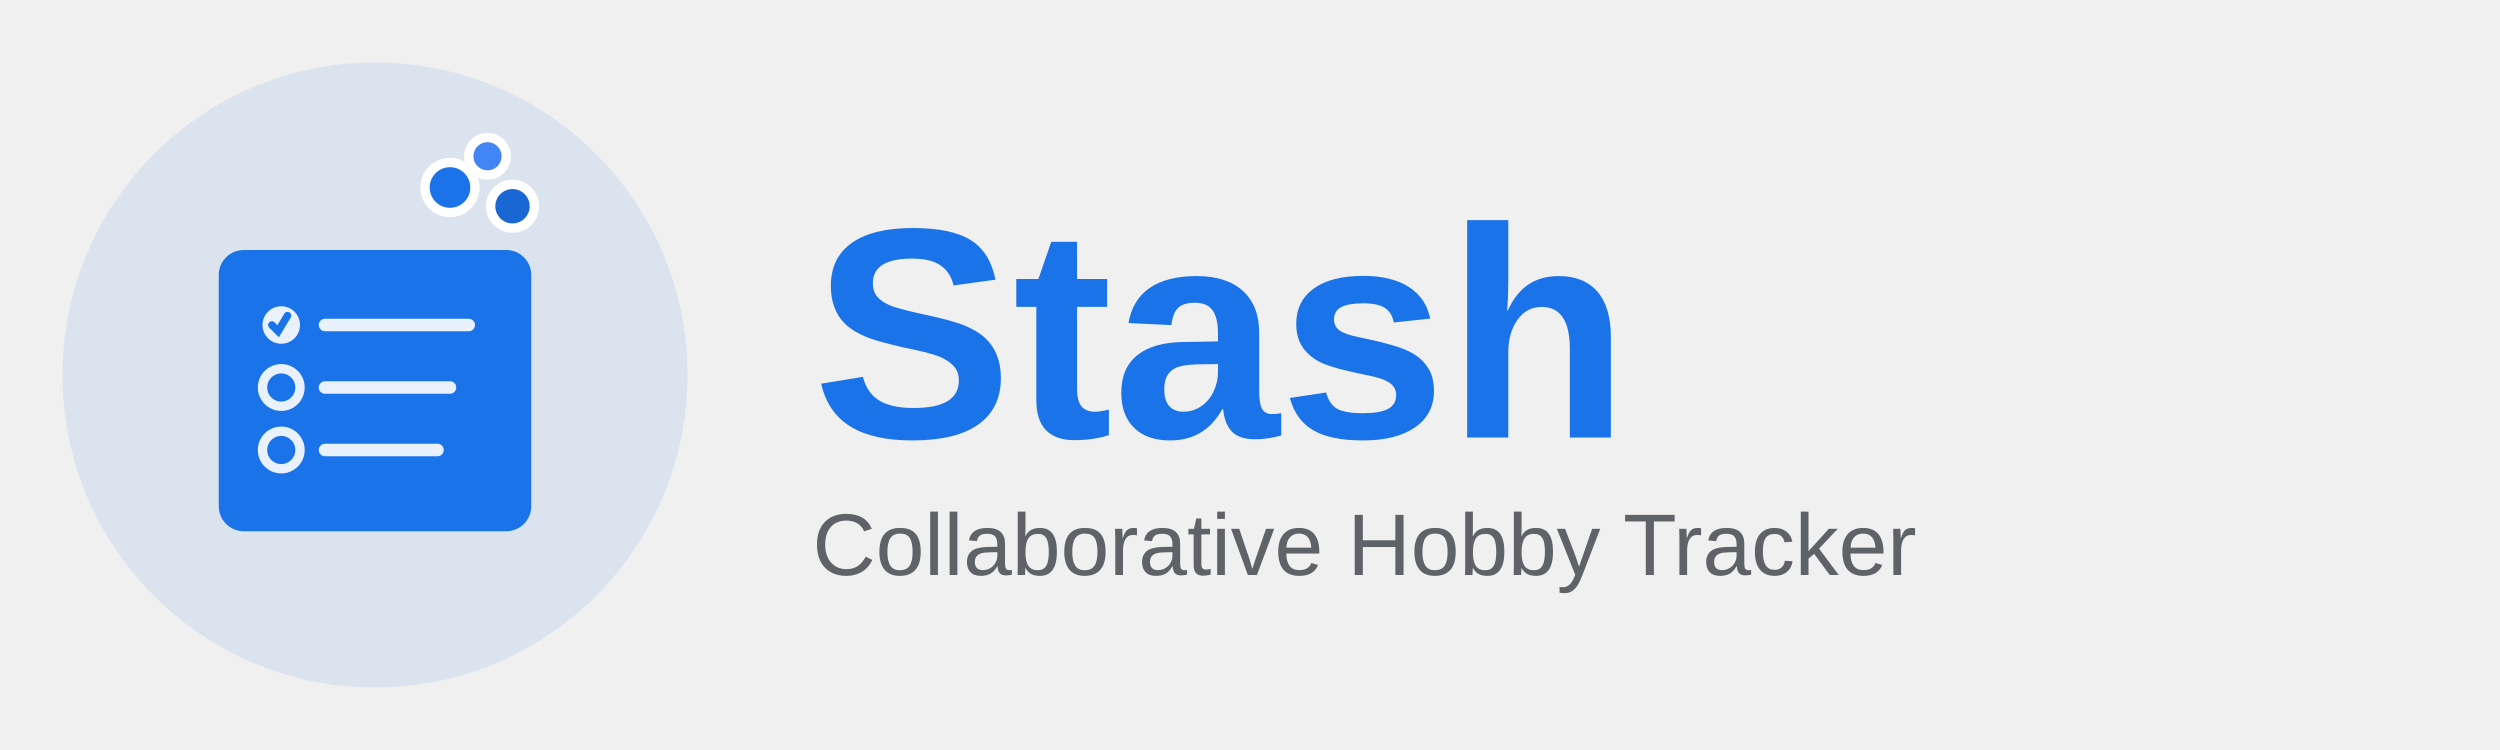
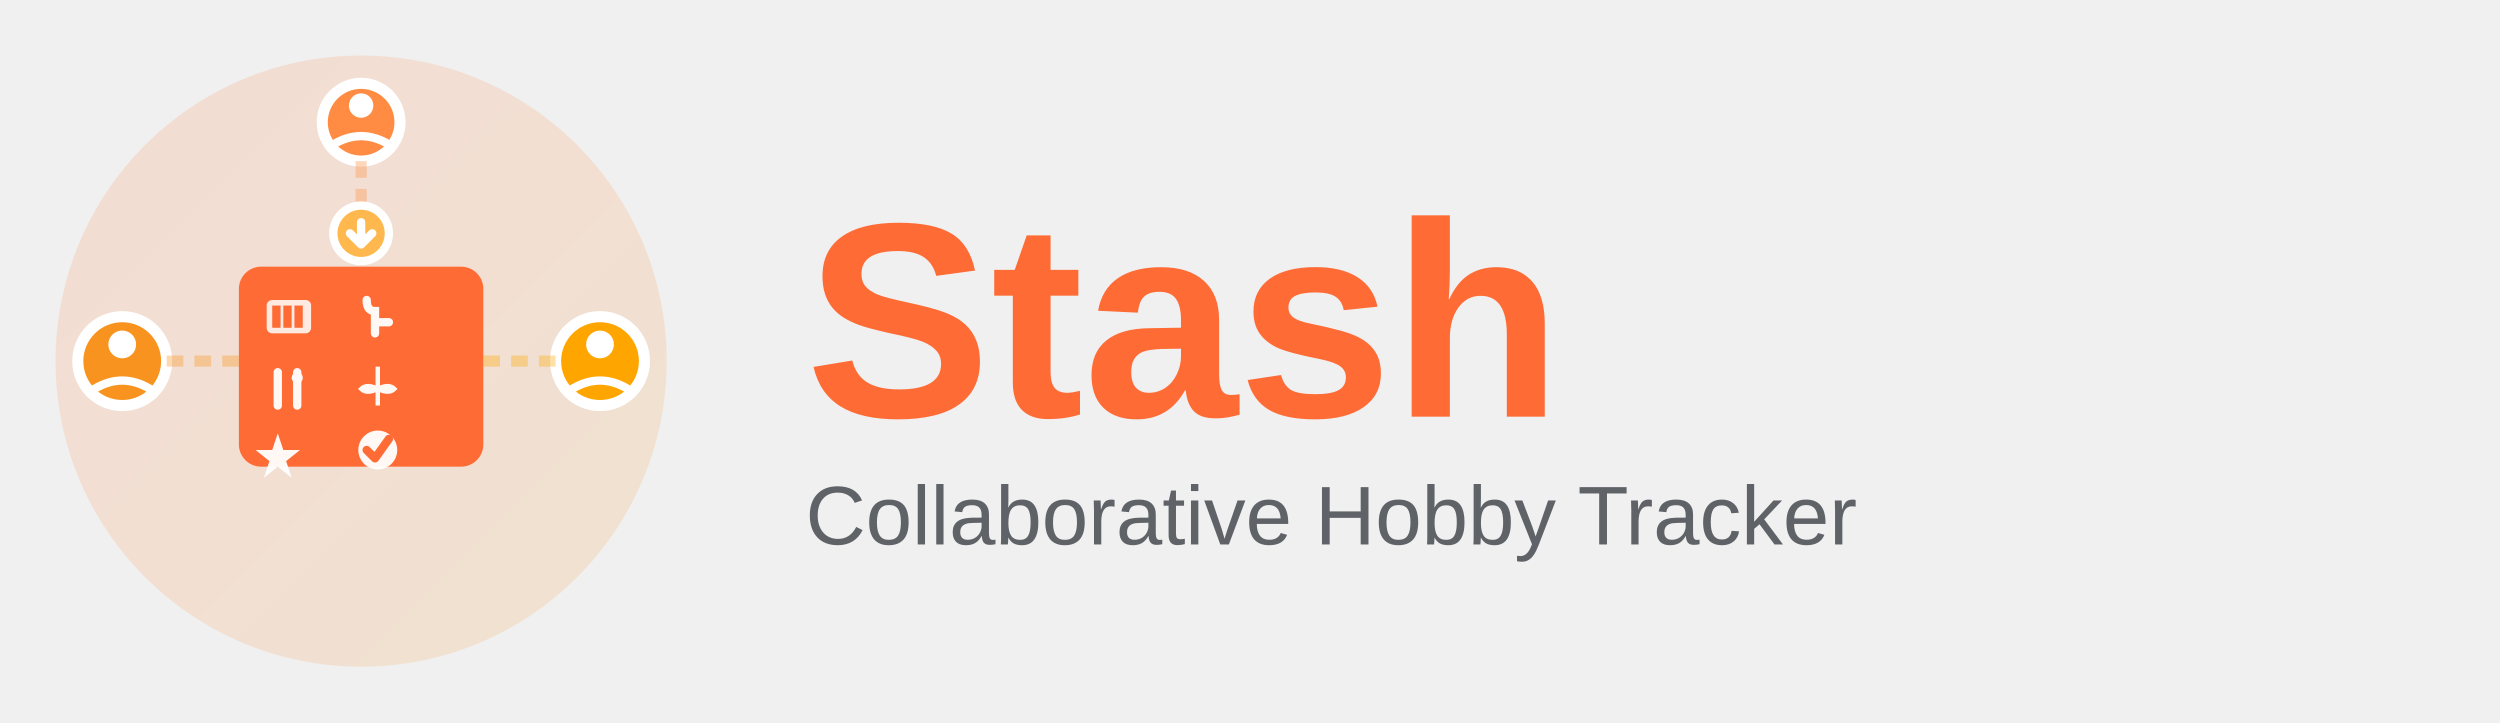
- <svg xmlns="http://www.w3.org/2000/svg" width="400" height="120" viewBox="0 0 400 120" fill="none">
+ <svg xmlns="http://www.w3.org/2000/svg" width="450" height="130" viewBox="0 0 450 130" fill="none">
+   <defs>
+     <linearGradient id="warmGrad" x1="0%" y1="0%" x2="100%" y2="100%">
+       <stop offset="0%" style="stop-color:#FF6B35;stop-opacity:0.15" />
+       <stop offset="100%" style="stop-color:#F7931E;stop-opacity:0.15" />
+     </linearGradient>
+   </defs>
  <g>
-     <circle cx="60" cy="60" r="50" fill="#1a73e8" opacity="0.1" />
-     <rect x="35" y="40" width="50" height="45" rx="4" fill="#1a73e8" />
-     <g opacity="0.9">
-       <circle cx="45" cy="52" r="3" fill="white" />
-       <polyline points="43.5,52 44.5,53 46,50.5" stroke="#1a73e8" stroke-width="1.2" fill="none" stroke-linecap="round" />
-       <line x1="52" y1="52" x2="75" y2="52" stroke="white" stroke-width="2" stroke-linecap="round" />
-       <circle cx="45" cy="62" r="3" fill="transparent" stroke="white" stroke-width="1.5" />
-       <line x1="52" y1="62" x2="72" y2="62" stroke="white" stroke-width="2" stroke-linecap="round" />
-       <circle cx="45" cy="72" r="3" fill="transparent" stroke="white" stroke-width="1.5" />
-       <line x1="52" y1="72" x2="70" y2="72" stroke="white" stroke-width="2" stroke-linecap="round" />
+     <circle cx="65" cy="65" r="55" fill="url(#warmGrad)" />
+     <rect x="43" y="48" width="44" height="36" rx="4" fill="#FF6B35" />
+     <g opacity="0.95">
+       <rect x="48" y="54" width="8" height="6" rx="1" fill="white" opacity="0.9" />
+       <rect x="49" y="55" width="1.5" height="4" fill="#FF6B35" />
+       <rect x="51" y="55" width="1.5" height="4" fill="#FF6B35" />
+       <rect x="53" y="55" width="1.5" height="4" fill="#FF6B35" />
+       <path d="M 66 54 Q 66 56 67.5 56 L 67.5 60 M 67.5 58 L 70 58" stroke="white" stroke-width="1.5" fill="none" stroke-linecap="round" />
+       <line x1="50" y1="67" x2="50" y2="73" stroke="white" stroke-width="1.5" stroke-linecap="round" />
+       <line x1="53.5" y1="67" x2="53.5" y2="73" stroke="white" stroke-width="1.5" stroke-linecap="round" />
+       <circle cx="53.5" cy="68" r="1" fill="white" />
+       <path d="M 68 66 Q 68 70 68 70 L 68 73 M 68 70 Q 66 69 65 70 Q 66 71 68 70 Q 70 71 71 70 Q 70 69 68 70" fill="white" stroke="white" stroke-width="0.8" />
+       <path d="M 50 78 L 51 81 L 54 81 L 51.5 83 L 52.5 86 L 50 84 L 47.5 86 L 48.5 83 L 46 81 L 49 81 Z" fill="white" />
+       <circle cx="68" cy="81" r="3.5" fill="white" />
+       <polyline points="66,81 67.5,82.5 70,79" stroke="#FF6B35" stroke-width="1.5" fill="none" stroke-linecap="round" stroke-linejoin="round" />
    </g>
-     <circle cx="72" cy="30" r="4" fill="#1a73e8" stroke="white" stroke-width="1.5" />
-     <circle cx="82" cy="33" r="3.5" fill="#1967d2" stroke="white" stroke-width="1.5" />
-     <circle cx="78" cy="25" r="3" fill="#4285f4" stroke="white" stroke-width="1.5" />
+     <g>
+       <circle cx="22" cy="65" r="8" fill="#F7931E" stroke="white" stroke-width="2" />
+       <circle cx="22" cy="62" r="2.5" fill="white" />
+       <path d="M 17 70 Q 22 67 27 70" stroke="white" stroke-width="1.5" fill="none" stroke-linecap="round" />
+       <circle cx="108" cy="65" r="8" fill="#FFA500" stroke="white" stroke-width="2" />
+       <circle cx="108" cy="62" r="2.5" fill="white" />
+       <path d="M 103 70 Q 108 67 113 70" stroke="white" stroke-width="1.5" fill="none" stroke-linecap="round" />
+       <circle cx="65" cy="22" r="7" fill="#FF8C42" stroke="white" stroke-width="2" />
+       <circle cx="65" cy="19" r="2.2" fill="white" />
+       <path d="M 60 26 Q 65 23 70 26" stroke="white" stroke-width="1.5" fill="none" stroke-linecap="round" />
+     </g>
+     <g opacity="0.35">
+       <line x1="30" y1="65" x2="43" y2="65" stroke="#F7931E" stroke-width="2" stroke-dasharray="3,2" />
+       <line x1="87" y1="65" x2="100" y2="65" stroke="#FFA500" stroke-width="2" stroke-dasharray="3,2" />
+       <line x1="65" y1="29" x2="65" y2="48" stroke="#FF8C42" stroke-width="2" stroke-dasharray="3,2" />
+     </g>
+     <circle cx="65" cy="42" r="5" fill="#FFB84D" stroke="white" stroke-width="1.5" />
+     <path d="M 63 42 L 65 44 L 67 42 M 65 44 L 65 40" stroke="white" stroke-width="1.5" stroke-linecap="round" stroke-linejoin="round" />
  </g>
-   <text x="130" y="70" font-family="Arial, Helvetica, sans-serif" font-size="48" font-weight="700" fill="#1a73e8">Stash</text>
-   <text x="130" y="92" font-family="Arial, Helvetica, sans-serif" font-size="14" font-weight="400" fill="#5f6368">Collaborative Hobby Tracker</text>
+   <text x="145" y="75" font-family="Arial, Helvetica, sans-serif" font-size="50" font-weight="700" fill="#FF6B35">Stash</text>
+   <text x="145" y="98" font-family="Arial, Helvetica, sans-serif" font-size="15" font-weight="400" fill="#5f6368">Collaborative Hobby Tracker</text>
</svg>
